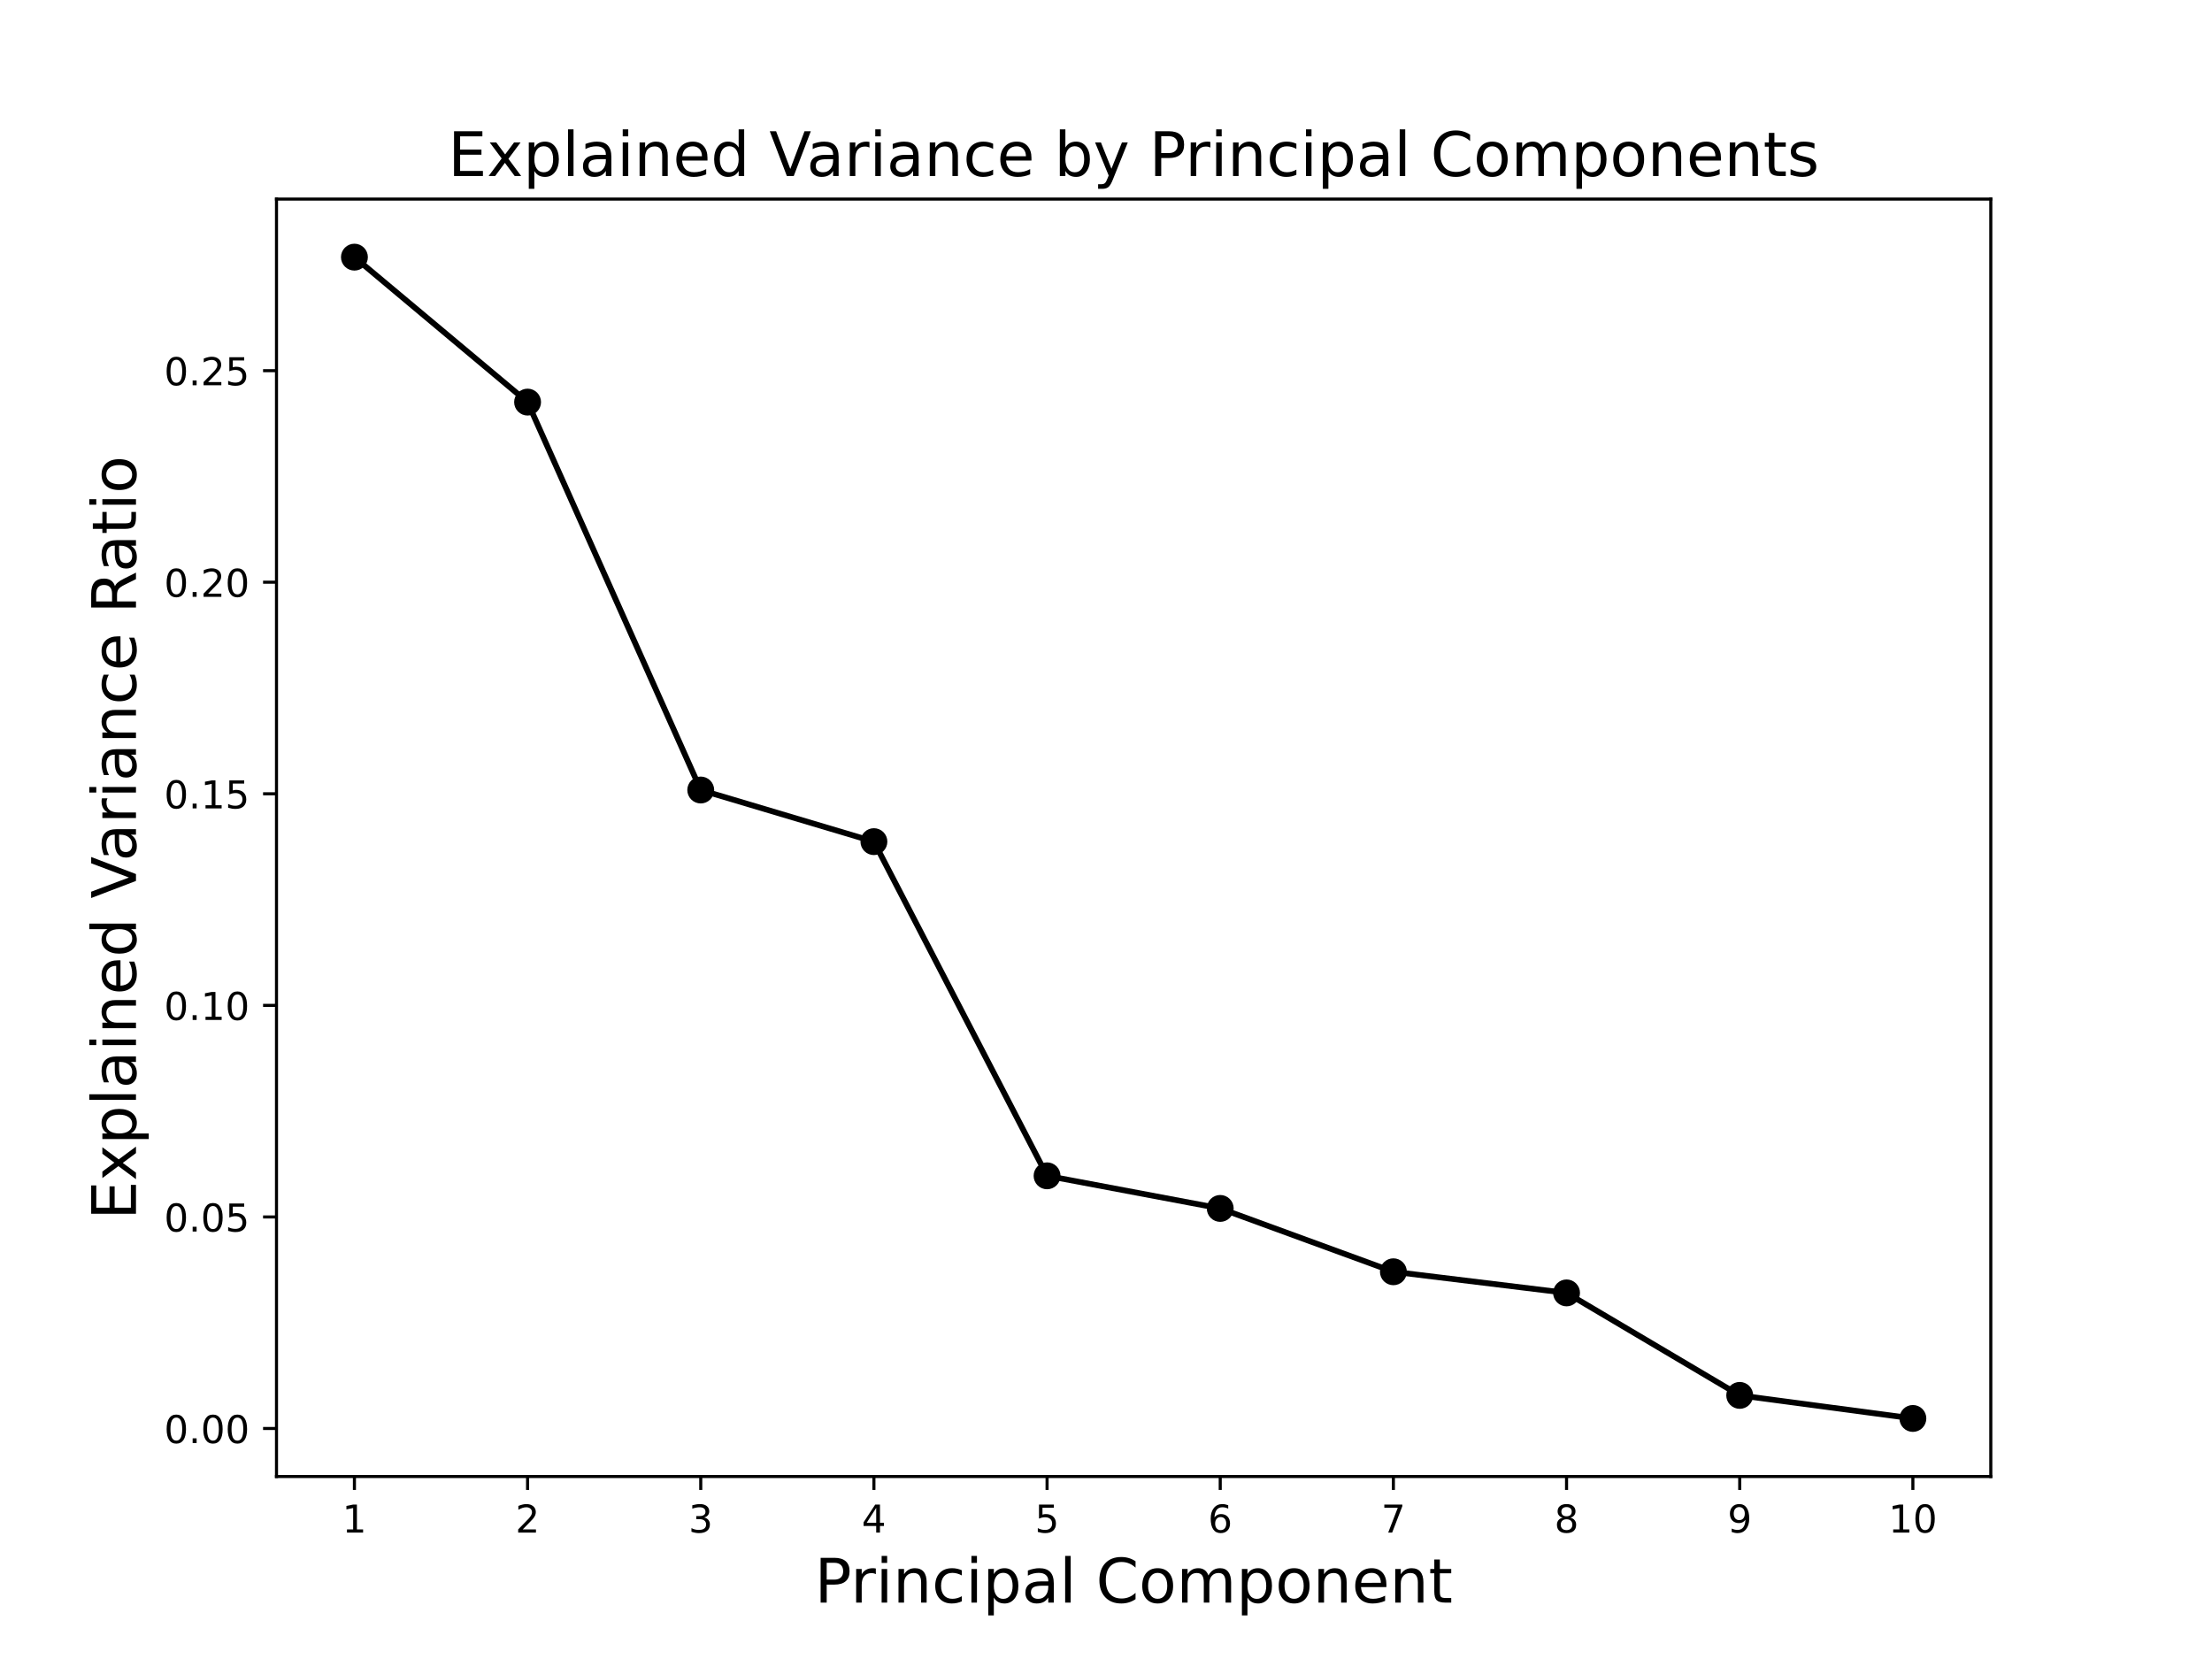
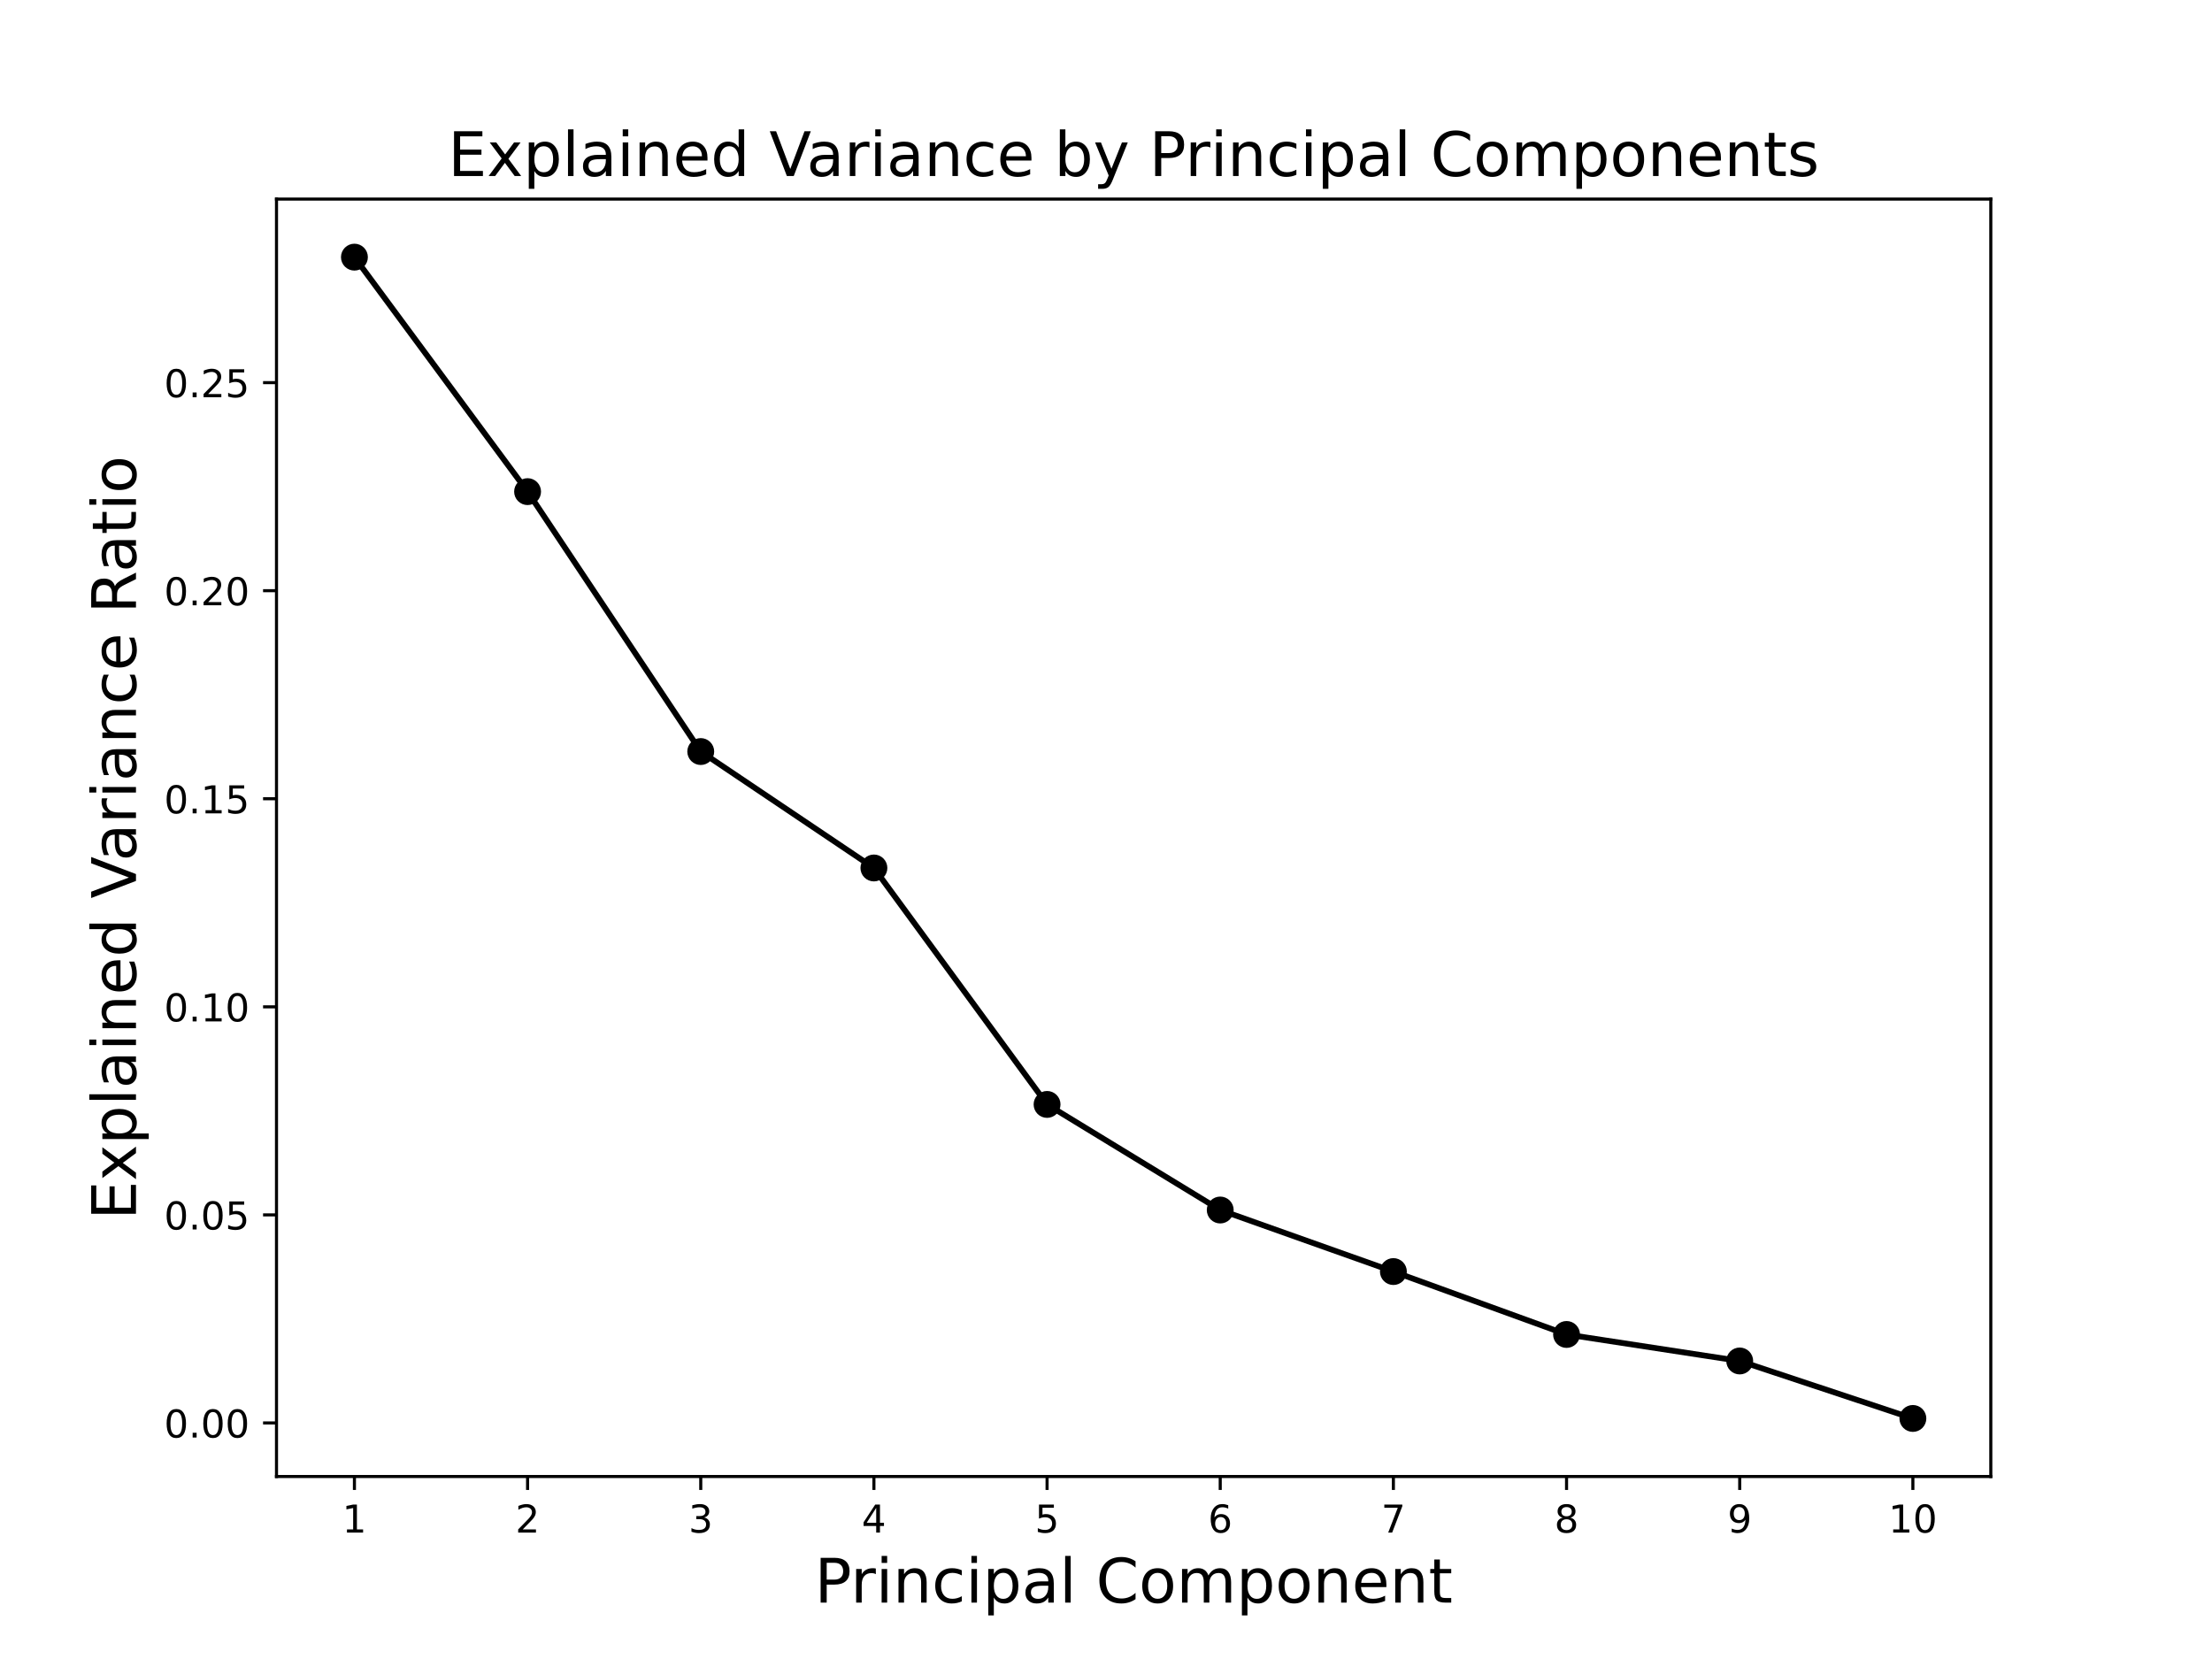
<svg xmlns="http://www.w3.org/2000/svg" xmlns:xlink="http://www.w3.org/1999/xlink" width="576pt" height="432pt" viewBox="0 0 576 432" version="1.1">
  <defs>
    <style type="text/css">*{stroke-linejoin: round; stroke-linecap: butt}</style>
  </defs>
  <g id="figure_1">
    <g id="patch_1">
      <path d="M 0 432  L 576 432  L 576 0  L 0 0  z " style="fill: #ffffff" />
    </g>
    <g id="axes_1">
      <g id="patch_2">
        <path d="M 72 384.48  L 518.4 384.48  L 518.4 51.84  L 72 51.84  z " style="fill: #ffffff" />
      </g>
      <g id="PathCollection_1">
        <defs>
-           <path id="m04f0e1be54" d="M 0 3  C 0.796 3 1.559 2.684 2.121 2.121  C 2.684 1.559 3 0.796 3 0  C 3 -0.796 2.684 -1.559 2.121 -2.121  C 1.559 -2.684 0.796 -3 0 -3  C -0.796 -3 -1.559 -2.684 -2.121 -2.121  C -2.684 -1.559 -3 -0.796 -3 0  C -3 0.796 -2.684 1.559 -2.121 2.121  C -1.559 2.684 -0.796 3 0 3  z " style="stroke: #000000" />
+           <path id="m02a75f3d52" d="M 0 3  C 0.796 3 1.559 2.684 2.121 2.121  C 2.684 1.559 3 0.796 3 0  C 3 -0.796 2.684 -1.559 2.121 -2.121  C 1.559 -2.684 0.796 -3 0 -3  C -0.796 -3 -1.559 -2.684 -2.121 -2.121  C -2.684 -1.559 -3 -0.796 -3 0  C -3 0.796 -2.684 1.559 -2.121 2.121  C -1.559 2.684 -0.796 3 0 3  z " style="stroke: #000000" />
        </defs>
-         <g clip-path="url(#pf0b943b761)">
-           <use xlink:href="#m04f0e1be54" x="92.291" y="66.96" style="stroke: #000000" />
-           <use xlink:href="#m04f0e1be54" x="137.382" y="104.706" style="stroke: #000000" />
-           <use xlink:href="#m04f0e1be54" x="182.473" y="205.717" style="stroke: #000000" />
-           <use xlink:href="#m04f0e1be54" x="227.564" y="219.161" style="stroke: #000000" />
-           <use xlink:href="#m04f0e1be54" x="272.655" y="306.181" style="stroke: #000000" />
-           <use xlink:href="#m04f0e1be54" x="317.745" y="314.671" style="stroke: #000000" />
-           <use xlink:href="#m04f0e1be54" x="362.836" y="331.166" style="stroke: #000000" />
-           <use xlink:href="#m04f0e1be54" x="407.927" y="336.669" style="stroke: #000000" />
-           <use xlink:href="#m04f0e1be54" x="453.018" y="363.356" style="stroke: #000000" />
-           <use xlink:href="#m04f0e1be54" x="498.109" y="369.36" style="stroke: #000000" />
+         <g clip-path="url(#p758f8248cf)">
+           <use xlink:href="#m02a75f3d52" x="92.291" y="66.96" style="stroke: #000000" />
+           <use xlink:href="#m02a75f3d52" x="137.382" y="128.02" style="stroke: #000000" />
+           <use xlink:href="#m02a75f3d52" x="182.473" y="195.7" style="stroke: #000000" />
+           <use xlink:href="#m02a75f3d52" x="227.564" y="226.018" style="stroke: #000000" />
+           <use xlink:href="#m02a75f3d52" x="272.655" y="287.589" style="stroke: #000000" />
+           <use xlink:href="#m02a75f3d52" x="317.745" y="315.085" style="stroke: #000000" />
+           <use xlink:href="#m02a75f3d52" x="362.836" y="331.111" style="stroke: #000000" />
+           <use xlink:href="#m02a75f3d52" x="407.927" y="347.491" style="stroke: #000000" />
+           <use xlink:href="#m02a75f3d52" x="453.018" y="354.394" style="stroke: #000000" />
+           <use xlink:href="#m02a75f3d52" x="498.109" y="369.36" style="stroke: #000000" />
        </g>
      </g>
      <g id="matplotlib.axis_1">
        <g id="xtick_1">
          <g id="line2d_1">
            <defs>
-               <path id="m74a9481467" d="M 0 0  L 0 3.5  " style="stroke: #000000; stroke-width: 0.8" />
+               <path id="m58015536a5" d="M 0 0  L 0 3.5  " style="stroke: #000000; stroke-width: 0.8" />
            </defs>
            <g>
-               <use xlink:href="#m74a9481467" x="92.291" y="384.48" style="stroke: #000000; stroke-width: 0.8" />
+               <use xlink:href="#m58015536a5" x="92.291" y="384.48" style="stroke: #000000; stroke-width: 0.8" />
            </g>
          </g>
          <g id="text_1">
            <g transform="translate(89.10966 399.0784) scale(0.1 -0.1)">
              <defs>
                <path id="DejaVuSans-31" d="M 794 531  L 1825 531  L 1825 4091  L 703 3866  L 703 4441  L 1819 4666  L 2450 4666  L 2450 531  L 3481 531  L 3481 0  L 794 0  L 794 531  z " transform="scale(0.015625)" />
              </defs>
              <use xlink:href="#DejaVuSans-31" />
            </g>
          </g>
        </g>
        <g id="xtick_2">
          <g id="line2d_2">
            <g>
-               <use xlink:href="#m74a9481467" x="137.382" y="384.48" style="stroke: #000000; stroke-width: 0.8" />
+               <use xlink:href="#m58015536a5" x="137.382" y="384.48" style="stroke: #000000; stroke-width: 0.8" />
            </g>
          </g>
          <g id="text_2">
            <g transform="translate(134.2006 399.0784) scale(0.1 -0.1)">
              <defs>
                <path id="DejaVuSans-32" d="M 1228 531  L 3431 531  L 3431 0  L 469 0  L 469 531  Q 828 903 1448 1529  Q 2069 2156 2228 2338  Q 2531 2678 2651 2914  Q 2772 3150 2772 3378  Q 2772 3750 2511 3984  Q 2250 4219 1831 4219  Q 1534 4219 1204 4116  Q 875 4013 500 3803  L 500 4441  Q 881 4594 1212 4672  Q 1544 4750 1819 4750  Q 2544 4750 2975 4387  Q 3406 4025 3406 3419  Q 3406 3131 3298 2873  Q 3191 2616 2906 2266  Q 2828 2175 2409 1742  Q 1991 1309 1228 531  z " transform="scale(0.015625)" />
              </defs>
              <use xlink:href="#DejaVuSans-32" />
            </g>
          </g>
        </g>
        <g id="xtick_3">
          <g id="line2d_3">
            <g>
-               <use xlink:href="#m74a9481467" x="182.473" y="384.48" style="stroke: #000000; stroke-width: 0.8" />
+               <use xlink:href="#m58015536a5" x="182.473" y="384.48" style="stroke: #000000; stroke-width: 0.8" />
            </g>
          </g>
          <g id="text_3">
            <g transform="translate(179.2915 399.0784) scale(0.1 -0.1)">
              <defs>
                <path id="DejaVuSans-33" d="M 2597 2516  Q 3050 2419 3304 2112  Q 3559 1806 3559 1356  Q 3559 666 3084 287  Q 2609 -91 1734 -91  Q 1441 -91 1130 -33  Q 819 25 488 141  L 488 750  Q 750 597 1062 519  Q 1375 441 1716 441  Q 2309 441 2620 675  Q 2931 909 2931 1356  Q 2931 1769 2642 2001  Q 2353 2234 1838 2234  L 1294 2234  L 1294 2753  L 1863 2753  Q 2328 2753 2575 2939  Q 2822 3125 2822 3475  Q 2822 3834 2567 4026  Q 2313 4219 1838 4219  Q 1578 4219 1281 4162  Q 984 4106 628 3988  L 628 4550  Q 988 4650 1302 4700  Q 1616 4750 1894 4750  Q 2613 4750 3031 4423  Q 3450 4097 3450 3541  Q 3450 3153 3228 2886  Q 3006 2619 2597 2516  z " transform="scale(0.015625)" />
              </defs>
              <use xlink:href="#DejaVuSans-33" />
            </g>
          </g>
        </g>
        <g id="xtick_4">
          <g id="line2d_4">
            <g>
-               <use xlink:href="#m74a9481467" x="227.564" y="384.48" style="stroke: #000000; stroke-width: 0.8" />
+               <use xlink:href="#m58015536a5" x="227.564" y="384.48" style="stroke: #000000; stroke-width: 0.8" />
            </g>
          </g>
          <g id="text_4">
            <g transform="translate(224.3824 399.0784) scale(0.1 -0.1)">
              <defs>
                <path id="DejaVuSans-34" d="M 2419 4116  L 825 1625  L 2419 1625  L 2419 4116  z M 2253 4666  L 3047 4666  L 3047 1625  L 3713 1625  L 3713 1100  L 3047 1100  L 3047 0  L 2419 0  L 2419 1100  L 313 1100  L 313 1709  L 2253 4666  z " transform="scale(0.015625)" />
              </defs>
              <use xlink:href="#DejaVuSans-34" />
            </g>
          </g>
        </g>
        <g id="xtick_5">
          <g id="line2d_5">
            <g>
-               <use xlink:href="#m74a9481467" x="272.655" y="384.48" style="stroke: #000000; stroke-width: 0.8" />
+               <use xlink:href="#m58015536a5" x="272.655" y="384.48" style="stroke: #000000; stroke-width: 0.8" />
            </g>
          </g>
          <g id="text_5">
            <g transform="translate(269.4733 399.0784) scale(0.1 -0.1)">
              <defs>
                <path id="DejaVuSans-35" d="M 691 4666  L 3169 4666  L 3169 4134  L 1269 4134  L 1269 2991  Q 1406 3038 1543 3061  Q 1681 3084 1819 3084  Q 2600 3084 3056 2656  Q 3513 2228 3513 1497  Q 3513 744 3044 326  Q 2575 -91 1722 -91  Q 1428 -91 1123 -41  Q 819 9 494 109  L 494 744  Q 775 591 1075 516  Q 1375 441 1709 441  Q 2250 441 2565 725  Q 2881 1009 2881 1497  Q 2881 1984 2565 2268  Q 2250 2553 1709 2553  Q 1456 2553 1204 2497  Q 953 2441 691 2322  L 691 4666  z " transform="scale(0.015625)" />
              </defs>
              <use xlink:href="#DejaVuSans-35" />
            </g>
          </g>
        </g>
        <g id="xtick_6">
          <g id="line2d_6">
            <g>
-               <use xlink:href="#m74a9481467" x="317.745" y="384.48" style="stroke: #000000; stroke-width: 0.8" />
+               <use xlink:href="#m58015536a5" x="317.745" y="384.48" style="stroke: #000000; stroke-width: 0.8" />
            </g>
          </g>
          <g id="text_6">
            <g transform="translate(314.5642 399.0784) scale(0.1 -0.1)">
              <defs>
                <path id="DejaVuSans-36" d="M 2113 2584  Q 1688 2584 1439 2293  Q 1191 2003 1191 1497  Q 1191 994 1439 701  Q 1688 409 2113 409  Q 2538 409 2786 701  Q 3034 994 3034 1497  Q 3034 2003 2786 2293  Q 2538 2584 2113 2584  z M 3366 4563  L 3366 3988  Q 3128 4100 2886 4159  Q 2644 4219 2406 4219  Q 1781 4219 1451 3797  Q 1122 3375 1075 2522  Q 1259 2794 1537 2939  Q 1816 3084 2150 3084  Q 2853 3084 3261 2657  Q 3669 2231 3669 1497  Q 3669 778 3244 343  Q 2819 -91 2113 -91  Q 1303 -91 875 529  Q 447 1150 447 2328  Q 447 3434 972 4092  Q 1497 4750 2381 4750  Q 2619 4750 2861 4703  Q 3103 4656 3366 4563  z " transform="scale(0.015625)" />
              </defs>
              <use xlink:href="#DejaVuSans-36" />
            </g>
          </g>
        </g>
        <g id="xtick_7">
          <g id="line2d_7">
            <g>
-               <use xlink:href="#m74a9481467" x="362.836" y="384.48" style="stroke: #000000; stroke-width: 0.8" />
+               <use xlink:href="#m58015536a5" x="362.836" y="384.48" style="stroke: #000000; stroke-width: 0.8" />
            </g>
          </g>
          <g id="text_7">
            <g transform="translate(359.6551 399.0784) scale(0.1 -0.1)">
              <defs>
                <path id="DejaVuSans-37" d="M 525 4666  L 3525 4666  L 3525 4397  L 1831 0  L 1172 0  L 2766 4134  L 525 4134  L 525 4666  z " transform="scale(0.015625)" />
              </defs>
              <use xlink:href="#DejaVuSans-37" />
            </g>
          </g>
        </g>
        <g id="xtick_8">
          <g id="line2d_8">
            <g>
-               <use xlink:href="#m74a9481467" x="407.927" y="384.48" style="stroke: #000000; stroke-width: 0.8" />
+               <use xlink:href="#m58015536a5" x="407.927" y="384.48" style="stroke: #000000; stroke-width: 0.8" />
            </g>
          </g>
          <g id="text_8">
            <g transform="translate(404.746 399.0784) scale(0.1 -0.1)">
              <defs>
                <path id="DejaVuSans-38" d="M 2034 2216  Q 1584 2216 1326 1975  Q 1069 1734 1069 1313  Q 1069 891 1326 650  Q 1584 409 2034 409  Q 2484 409 2743 651  Q 3003 894 3003 1313  Q 3003 1734 2745 1975  Q 2488 2216 2034 2216  z M 1403 2484  Q 997 2584 770 2862  Q 544 3141 544 3541  Q 544 4100 942 4425  Q 1341 4750 2034 4750  Q 2731 4750 3128 4425  Q 3525 4100 3525 3541  Q 3525 3141 3298 2862  Q 3072 2584 2669 2484  Q 3125 2378 3379 2068  Q 3634 1759 3634 1313  Q 3634 634 3220 271  Q 2806 -91 2034 -91  Q 1263 -91 848 271  Q 434 634 434 1313  Q 434 1759 690 2068  Q 947 2378 1403 2484  z M 1172 3481  Q 1172 3119 1398 2916  Q 1625 2713 2034 2713  Q 2441 2713 2670 2916  Q 2900 3119 2900 3481  Q 2900 3844 2670 4047  Q 2441 4250 2034 4250  Q 1625 4250 1398 4047  Q 1172 3844 1172 3481  z " transform="scale(0.015625)" />
              </defs>
              <use xlink:href="#DejaVuSans-38" />
            </g>
          </g>
        </g>
        <g id="xtick_9">
          <g id="line2d_9">
            <g>
-               <use xlink:href="#m74a9481467" x="453.018" y="384.48" style="stroke: #000000; stroke-width: 0.8" />
+               <use xlink:href="#m58015536a5" x="453.018" y="384.48" style="stroke: #000000; stroke-width: 0.8" />
            </g>
          </g>
          <g id="text_9">
            <g transform="translate(449.8369 399.0784) scale(0.1 -0.1)">
              <defs>
                <path id="DejaVuSans-39" d="M 703 97  L 703 672  Q 941 559 1184 500  Q 1428 441 1663 441  Q 2288 441 2617 861  Q 2947 1281 2994 2138  Q 2813 1869 2534 1725  Q 2256 1581 1919 1581  Q 1219 1581 811 2004  Q 403 2428 403 3163  Q 403 3881 828 4315  Q 1253 4750 1959 4750  Q 2769 4750 3195 4129  Q 3622 3509 3622 2328  Q 3622 1225 3098 567  Q 2575 -91 1691 -91  Q 1453 -91 1209 -44  Q 966 3 703 97  z M 1959 2075  Q 2384 2075 2632 2365  Q 2881 2656 2881 3163  Q 2881 3666 2632 3958  Q 2384 4250 1959 4250  Q 1534 4250 1286 3958  Q 1038 3666 1038 3163  Q 1038 2656 1286 2365  Q 1534 2075 1959 2075  z " transform="scale(0.015625)" />
              </defs>
              <use xlink:href="#DejaVuSans-39" />
            </g>
          </g>
        </g>
        <g id="xtick_10">
          <g id="line2d_10">
            <g>
-               <use xlink:href="#m74a9481467" x="498.109" y="384.48" style="stroke: #000000; stroke-width: 0.8" />
+               <use xlink:href="#m58015536a5" x="498.109" y="384.48" style="stroke: #000000; stroke-width: 0.8" />
            </g>
          </g>
          <g id="text_10">
            <g transform="translate(491.7466 399.0784) scale(0.1 -0.1)">
              <defs>
                <path id="DejaVuSans-30" d="M 2034 4250  Q 1547 4250 1301 3770  Q 1056 3291 1056 2328  Q 1056 1369 1301 889  Q 1547 409 2034 409  Q 2525 409 2770 889  Q 3016 1369 3016 2328  Q 3016 3291 2770 3770  Q 2525 4250 2034 4250  z M 2034 4750  Q 2819 4750 3233 4129  Q 3647 3509 3647 2328  Q 3647 1150 3233 529  Q 2819 -91 2034 -91  Q 1250 -91 836 529  Q 422 1150 422 2328  Q 422 3509 836 4129  Q 1250 4750 2034 4750  z " transform="scale(0.015625)" />
              </defs>
              <use xlink:href="#DejaVuSans-31" />
              <use xlink:href="#DejaVuSans-30" x="63.623" />
            </g>
          </g>
        </g>
        <g id="text_11">
          <g transform="translate(212.1213 417.3156) scale(0.16 -0.16)">
            <defs>
              <path id="DejaVuSans-50" d="M 1259 4147  L 1259 2394  L 2053 2394  Q 2494 2394 2734 2622  Q 2975 2850 2975 3272  Q 2975 3691 2734 3919  Q 2494 4147 2053 4147  L 1259 4147  z M 628 4666  L 2053 4666  Q 2838 4666 3239 4311  Q 3641 3956 3641 3272  Q 3641 2581 3239 2228  Q 2838 1875 2053 1875  L 1259 1875  L 1259 0  L 628 0  L 628 4666  z " transform="scale(0.015625)" />
              <path id="DejaVuSans-72" d="M 2631 2963  Q 2534 3019 2420 3045  Q 2306 3072 2169 3072  Q 1681 3072 1420 2755  Q 1159 2438 1159 1844  L 1159 0  L 581 0  L 581 3500  L 1159 3500  L 1159 2956  Q 1341 3275 1631 3429  Q 1922 3584 2338 3584  Q 2397 3584 2469 3576  Q 2541 3569 2628 3553  L 2631 2963  z " transform="scale(0.015625)" />
              <path id="DejaVuSans-69" d="M 603 3500  L 1178 3500  L 1178 0  L 603 0  L 603 3500  z M 603 4863  L 1178 4863  L 1178 4134  L 603 4134  L 603 4863  z " transform="scale(0.015625)" />
              <path id="DejaVuSans-6e" d="M 3513 2113  L 3513 0  L 2938 0  L 2938 2094  Q 2938 2591 2744 2837  Q 2550 3084 2163 3084  Q 1697 3084 1428 2787  Q 1159 2491 1159 1978  L 1159 0  L 581 0  L 581 3500  L 1159 3500  L 1159 2956  Q 1366 3272 1645 3428  Q 1925 3584 2291 3584  Q 2894 3584 3203 3211  Q 3513 2838 3513 2113  z " transform="scale(0.015625)" />
              <path id="DejaVuSans-63" d="M 3122 3366  L 3122 2828  Q 2878 2963 2633 3030  Q 2388 3097 2138 3097  Q 1578 3097 1268 2742  Q 959 2388 959 1747  Q 959 1106 1268 751  Q 1578 397 2138 397  Q 2388 397 2633 464  Q 2878 531 3122 666  L 3122 134  Q 2881 22 2623 -34  Q 2366 -91 2075 -91  Q 1284 -91 818 406  Q 353 903 353 1747  Q 353 2603 823 3093  Q 1294 3584 2113 3584  Q 2378 3584 2631 3529  Q 2884 3475 3122 3366  z " transform="scale(0.015625)" />
              <path id="DejaVuSans-70" d="M 1159 525  L 1159 -1331  L 581 -1331  L 581 3500  L 1159 3500  L 1159 2969  Q 1341 3281 1617 3432  Q 1894 3584 2278 3584  Q 2916 3584 3314 3078  Q 3713 2572 3713 1747  Q 3713 922 3314 415  Q 2916 -91 2278 -91  Q 1894 -91 1617 61  Q 1341 213 1159 525  z M 3116 1747  Q 3116 2381 2855 2742  Q 2594 3103 2138 3103  Q 1681 3103 1420 2742  Q 1159 2381 1159 1747  Q 1159 1113 1420 752  Q 1681 391 2138 391  Q 2594 391 2855 752  Q 3116 1113 3116 1747  z " transform="scale(0.015625)" />
              <path id="DejaVuSans-61" d="M 2194 1759  Q 1497 1759 1228 1600  Q 959 1441 959 1056  Q 959 750 1161 570  Q 1363 391 1709 391  Q 2188 391 2477 730  Q 2766 1069 2766 1631  L 2766 1759  L 2194 1759  z M 3341 1997  L 3341 0  L 2766 0  L 2766 531  Q 2569 213 2275 61  Q 1981 -91 1556 -91  Q 1019 -91 701 211  Q 384 513 384 1019  Q 384 1609 779 1909  Q 1175 2209 1959 2209  L 2766 2209  L 2766 2266  Q 2766 2663 2505 2880  Q 2244 3097 1772 3097  Q 1472 3097 1187 3025  Q 903 2953 641 2809  L 641 3341  Q 956 3463 1253 3523  Q 1550 3584 1831 3584  Q 2591 3584 2966 3190  Q 3341 2797 3341 1997  z " transform="scale(0.015625)" />
              <path id="DejaVuSans-6c" d="M 603 4863  L 1178 4863  L 1178 0  L 603 0  L 603 4863  z " transform="scale(0.015625)" />
              <path id="DejaVuSans-20" transform="scale(0.015625)" />
              <path id="DejaVuSans-43" d="M 4122 4306  L 4122 3641  Q 3803 3938 3442 4084  Q 3081 4231 2675 4231  Q 1875 4231 1450 3742  Q 1025 3253 1025 2328  Q 1025 1406 1450 917  Q 1875 428 2675 428  Q 3081 428 3442 575  Q 3803 722 4122 1019  L 4122 359  Q 3791 134 3420 21  Q 3050 -91 2638 -91  Q 1578 -91 968 557  Q 359 1206 359 2328  Q 359 3453 968 4101  Q 1578 4750 2638 4750  Q 3056 4750 3426 4639  Q 3797 4528 4122 4306  z " transform="scale(0.015625)" />
              <path id="DejaVuSans-6f" d="M 1959 3097  Q 1497 3097 1228 2736  Q 959 2375 959 1747  Q 959 1119 1226 758  Q 1494 397 1959 397  Q 2419 397 2687 759  Q 2956 1122 2956 1747  Q 2956 2369 2687 2733  Q 2419 3097 1959 3097  z M 1959 3584  Q 2709 3584 3137 3096  Q 3566 2609 3566 1747  Q 3566 888 3137 398  Q 2709 -91 1959 -91  Q 1206 -91 779 398  Q 353 888 353 1747  Q 353 2609 779 3096  Q 1206 3584 1959 3584  z " transform="scale(0.015625)" />
              <path id="DejaVuSans-6d" d="M 3328 2828  Q 3544 3216 3844 3400  Q 4144 3584 4550 3584  Q 5097 3584 5394 3201  Q 5691 2819 5691 2113  L 5691 0  L 5113 0  L 5113 2094  Q 5113 2597 4934 2840  Q 4756 3084 4391 3084  Q 3944 3084 3684 2787  Q 3425 2491 3425 1978  L 3425 0  L 2847 0  L 2847 2094  Q 2847 2600 2669 2842  Q 2491 3084 2119 3084  Q 1678 3084 1418 2786  Q 1159 2488 1159 1978  L 1159 0  L 581 0  L 581 3500  L 1159 3500  L 1159 2956  Q 1356 3278 1631 3431  Q 1906 3584 2284 3584  Q 2666 3584 2933 3390  Q 3200 3197 3328 2828  z " transform="scale(0.015625)" />
              <path id="DejaVuSans-65" d="M 3597 1894  L 3597 1613  L 953 1613  Q 991 1019 1311 708  Q 1631 397 2203 397  Q 2534 397 2845 478  Q 3156 559 3463 722  L 3463 178  Q 3153 47 2828 -22  Q 2503 -91 2169 -91  Q 1331 -91 842 396  Q 353 884 353 1716  Q 353 2575 817 3079  Q 1281 3584 2069 3584  Q 2775 3584 3186 3129  Q 3597 2675 3597 1894  z M 3022 2063  Q 3016 2534 2758 2815  Q 2500 3097 2075 3097  Q 1594 3097 1305 2825  Q 1016 2553 972 2059  L 3022 2063  z " transform="scale(0.015625)" />
              <path id="DejaVuSans-74" d="M 1172 4494  L 1172 3500  L 2356 3500  L 2356 3053  L 1172 3053  L 1172 1153  Q 1172 725 1289 603  Q 1406 481 1766 481  L 2356 481  L 2356 0  L 1766 0  Q 1100 0 847 248  Q 594 497 594 1153  L 594 3053  L 172 3053  L 172 3500  L 594 3500  L 594 4494  L 1172 4494  z " transform="scale(0.015625)" />
            </defs>
            <use xlink:href="#DejaVuSans-50" />
            <use xlink:href="#DejaVuSans-72" x="58.553" />
            <use xlink:href="#DejaVuSans-69" x="99.666" />
            <use xlink:href="#DejaVuSans-6e" x="127.449" />
            <use xlink:href="#DejaVuSans-63" x="190.828" />
            <use xlink:href="#DejaVuSans-69" x="245.809" />
            <use xlink:href="#DejaVuSans-70" x="273.592" />
            <use xlink:href="#DejaVuSans-61" x="337.068" />
            <use xlink:href="#DejaVuSans-6c" x="398.348" />
            <use xlink:href="#DejaVuSans-20" x="426.131" />
            <use xlink:href="#DejaVuSans-43" x="457.918" />
            <use xlink:href="#DejaVuSans-6f" x="527.742" />
            <use xlink:href="#DejaVuSans-6d" x="588.924" />
            <use xlink:href="#DejaVuSans-70" x="686.336" />
            <use xlink:href="#DejaVuSans-6f" x="749.812" />
            <use xlink:href="#DejaVuSans-6e" x="810.994" />
            <use xlink:href="#DejaVuSans-65" x="874.373" />
            <use xlink:href="#DejaVuSans-6e" x="935.896" />
            <use xlink:href="#DejaVuSans-74" x="999.275" />
          </g>
        </g>
      </g>
      <g id="matplotlib.axis_2">
        <g id="ytick_1">
          <g id="line2d_11">
            <defs>
-               <path id="m96b86f8a3f" d="M 0 0  L -3.5 0  " style="stroke: #000000; stroke-width: 0.8" />
+               <path id="m35a41502e4" d="M 0 0  L -3.5 0  " style="stroke: #000000; stroke-width: 0.8" />
            </defs>
            <g>
-               <use xlink:href="#m96b86f8a3f" x="72" y="371.979" style="stroke: #000000; stroke-width: 0.8" />
+               <use xlink:href="#m35a41502e4" x="72" y="370.529" style="stroke: #000000; stroke-width: 0.8" />
            </g>
          </g>
          <g id="text_12">
-             <g transform="translate(42.73438 375.778) scale(0.1 -0.1)">
+             <g transform="translate(42.73438 374.3277) scale(0.1 -0.1)">
              <defs>
                <path id="DejaVuSans-2e" d="M 684 794  L 1344 794  L 1344 0  L 684 0  L 684 794  z " transform="scale(0.015625)" />
              </defs>
              <use xlink:href="#DejaVuSans-30" />
              <use xlink:href="#DejaVuSans-2e" x="63.623" />
              <use xlink:href="#DejaVuSans-30" x="95.41" />
              <use xlink:href="#DejaVuSans-30" x="159.033" />
            </g>
          </g>
        </g>
        <g id="ytick_2">
          <g id="line2d_12">
            <g>
-               <use xlink:href="#m96b86f8a3f" x="72" y="316.887" style="stroke: #000000; stroke-width: 0.8" />
+               <use xlink:href="#m35a41502e4" x="72" y="316.351" style="stroke: #000000; stroke-width: 0.8" />
            </g>
          </g>
          <g id="text_13">
-             <g transform="translate(42.73438 320.6859) scale(0.1 -0.1)">
+             <g transform="translate(42.73438 320.1499) scale(0.1 -0.1)">
              <use xlink:href="#DejaVuSans-30" />
              <use xlink:href="#DejaVuSans-2e" x="63.623" />
              <use xlink:href="#DejaVuSans-30" x="95.41" />
              <use xlink:href="#DejaVuSans-35" x="159.033" />
            </g>
          </g>
        </g>
        <g id="ytick_3">
          <g id="line2d_13">
            <g>
-               <use xlink:href="#m96b86f8a3f" x="72" y="261.795" style="stroke: #000000; stroke-width: 0.8" />
+               <use xlink:href="#m35a41502e4" x="72" y="262.173" style="stroke: #000000; stroke-width: 0.8" />
            </g>
          </g>
          <g id="text_14">
-             <g transform="translate(42.73438 265.5938) scale(0.1 -0.1)">
+             <g transform="translate(42.73438 265.9721) scale(0.1 -0.1)">
              <use xlink:href="#DejaVuSans-30" />
              <use xlink:href="#DejaVuSans-2e" x="63.623" />
              <use xlink:href="#DejaVuSans-31" x="95.41" />
              <use xlink:href="#DejaVuSans-30" x="159.033" />
            </g>
          </g>
        </g>
        <g id="ytick_4">
          <g id="line2d_14">
            <g>
-               <use xlink:href="#m96b86f8a3f" x="72" y="206.702" style="stroke: #000000; stroke-width: 0.8" />
+               <use xlink:href="#m35a41502e4" x="72" y="207.995" style="stroke: #000000; stroke-width: 0.8" />
            </g>
          </g>
          <g id="text_15">
-             <g transform="translate(42.73438 210.5017) scale(0.1 -0.1)">
+             <g transform="translate(42.73438 211.7942) scale(0.1 -0.1)">
              <use xlink:href="#DejaVuSans-30" />
              <use xlink:href="#DejaVuSans-2e" x="63.623" />
              <use xlink:href="#DejaVuSans-31" x="95.41" />
              <use xlink:href="#DejaVuSans-35" x="159.033" />
            </g>
          </g>
        </g>
        <g id="ytick_5">
          <g id="line2d_15">
            <g>
-               <use xlink:href="#m96b86f8a3f" x="72" y="151.61" style="stroke: #000000; stroke-width: 0.8" />
+               <use xlink:href="#m35a41502e4" x="72" y="153.817" style="stroke: #000000; stroke-width: 0.8" />
            </g>
          </g>
          <g id="text_16">
-             <g transform="translate(42.73438 155.4096) scale(0.1 -0.1)">
+             <g transform="translate(42.73438 157.6164) scale(0.1 -0.1)">
              <use xlink:href="#DejaVuSans-30" />
              <use xlink:href="#DejaVuSans-2e" x="63.623" />
              <use xlink:href="#DejaVuSans-32" x="95.41" />
              <use xlink:href="#DejaVuSans-30" x="159.033" />
            </g>
          </g>
        </g>
        <g id="ytick_6">
          <g id="line2d_16">
            <g>
-               <use xlink:href="#m96b86f8a3f" x="72" y="96.518" style="stroke: #000000; stroke-width: 0.8" />
+               <use xlink:href="#m35a41502e4" x="72" y="99.639" style="stroke: #000000; stroke-width: 0.8" />
            </g>
          </g>
          <g id="text_17">
-             <g transform="translate(42.73438 100.3175) scale(0.1 -0.1)">
+             <g transform="translate(42.73438 103.4385) scale(0.1 -0.1)">
              <use xlink:href="#DejaVuSans-30" />
              <use xlink:href="#DejaVuSans-2e" x="63.623" />
              <use xlink:href="#DejaVuSans-32" x="95.41" />
              <use xlink:href="#DejaVuSans-35" x="159.033" />
            </g>
          </g>
        </g>
        <g id="text_18">
          <g transform="translate(35.40687 317.6275) rotate(-90) scale(0.16 -0.16)">
            <defs>
              <path id="DejaVuSans-45" d="M 628 4666  L 3578 4666  L 3578 4134  L 1259 4134  L 1259 2753  L 3481 2753  L 3481 2222  L 1259 2222  L 1259 531  L 3634 531  L 3634 0  L 628 0  L 628 4666  z " transform="scale(0.015625)" />
              <path id="DejaVuSans-78" d="M 3513 3500  L 2247 1797  L 3578 0  L 2900 0  L 1881 1375  L 863 0  L 184 0  L 1544 1831  L 300 3500  L 978 3500  L 1906 2253  L 2834 3500  L 3513 3500  z " transform="scale(0.015625)" />
              <path id="DejaVuSans-64" d="M 2906 2969  L 2906 4863  L 3481 4863  L 3481 0  L 2906 0  L 2906 525  Q 2725 213 2448 61  Q 2172 -91 1784 -91  Q 1150 -91 751 415  Q 353 922 353 1747  Q 353 2572 751 3078  Q 1150 3584 1784 3584  Q 2172 3584 2448 3432  Q 2725 3281 2906 2969  z M 947 1747  Q 947 1113 1208 752  Q 1469 391 1925 391  Q 2381 391 2643 752  Q 2906 1113 2906 1747  Q 2906 2381 2643 2742  Q 2381 3103 1925 3103  Q 1469 3103 1208 2742  Q 947 2381 947 1747  z " transform="scale(0.015625)" />
              <path id="DejaVuSans-56" d="M 1831 0  L 50 4666  L 709 4666  L 2188 738  L 3669 4666  L 4325 4666  L 2547 0  L 1831 0  z " transform="scale(0.015625)" />
              <path id="DejaVuSans-52" d="M 2841 2188  Q 3044 2119 3236 1894  Q 3428 1669 3622 1275  L 4263 0  L 3584 0  L 2988 1197  Q 2756 1666 2539 1819  Q 2322 1972 1947 1972  L 1259 1972  L 1259 0  L 628 0  L 628 4666  L 2053 4666  Q 2853 4666 3247 4331  Q 3641 3997 3641 3322  Q 3641 2881 3436 2590  Q 3231 2300 2841 2188  z M 1259 4147  L 1259 2491  L 2053 2491  Q 2509 2491 2742 2702  Q 2975 2913 2975 3322  Q 2975 3731 2742 3939  Q 2509 4147 2053 4147  L 1259 4147  z " transform="scale(0.015625)" />
            </defs>
            <use xlink:href="#DejaVuSans-45" />
            <use xlink:href="#DejaVuSans-78" x="63.184" />
            <use xlink:href="#DejaVuSans-70" x="122.363" />
            <use xlink:href="#DejaVuSans-6c" x="185.84" />
            <use xlink:href="#DejaVuSans-61" x="213.623" />
            <use xlink:href="#DejaVuSans-69" x="274.902" />
            <use xlink:href="#DejaVuSans-6e" x="302.686" />
            <use xlink:href="#DejaVuSans-65" x="366.064" />
            <use xlink:href="#DejaVuSans-64" x="427.588" />
            <use xlink:href="#DejaVuSans-20" x="491.064" />
            <use xlink:href="#DejaVuSans-56" x="522.852" />
            <use xlink:href="#DejaVuSans-61" x="583.51" />
            <use xlink:href="#DejaVuSans-72" x="644.789" />
            <use xlink:href="#DejaVuSans-69" x="685.902" />
            <use xlink:href="#DejaVuSans-61" x="713.686" />
            <use xlink:href="#DejaVuSans-6e" x="774.965" />
            <use xlink:href="#DejaVuSans-63" x="838.344" />
            <use xlink:href="#DejaVuSans-65" x="893.324" />
            <use xlink:href="#DejaVuSans-20" x="954.848" />
            <use xlink:href="#DejaVuSans-52" x="986.635" />
            <use xlink:href="#DejaVuSans-61" x="1053.867" />
            <use xlink:href="#DejaVuSans-74" x="1115.146" />
            <use xlink:href="#DejaVuSans-69" x="1154.355" />
            <use xlink:href="#DejaVuSans-6f" x="1182.139" />
          </g>
        </g>
      </g>
      <g id="line2d_17">
-         <path d="M 92.291 66.96  L 137.382 104.706  L 182.473 205.717  L 227.564 219.161  L 272.655 306.181  L 317.745 314.671  L 362.836 331.166  L 407.927 336.669  L 453.018 363.356  L 498.109 369.36  " clip-path="url(#pf0b943b761)" style="fill: none; stroke: #000000; stroke-width: 1.5; stroke-linecap: square" />
+         <path d="M 92.291 66.96  L 137.382 128.02  L 182.473 195.7  L 227.564 226.018  L 272.655 287.589  L 317.745 315.085  L 362.836 331.111  L 407.927 347.491  L 453.018 354.394  L 498.109 369.36  " clip-path="url(#p758f8248cf)" style="fill: none; stroke: #000000; stroke-width: 1.5; stroke-linecap: square" />
      </g>
      <g id="patch_3">
        <path d="M 72 384.48  L 72 51.84  " style="fill: none; stroke: #000000; stroke-width: 0.8; stroke-linejoin: miter; stroke-linecap: square" />
      </g>
      <g id="patch_4">
        <path d="M 518.4 384.48  L 518.4 51.84  " style="fill: none; stroke: #000000; stroke-width: 0.8; stroke-linejoin: miter; stroke-linecap: square" />
      </g>
      <g id="patch_5">
        <path d="M 72 384.48  L 518.4 384.48  " style="fill: none; stroke: #000000; stroke-width: 0.8; stroke-linejoin: miter; stroke-linecap: square" />
      </g>
      <g id="patch_6">
        <path d="M 72 51.84  L 518.4 51.84  " style="fill: none; stroke: #000000; stroke-width: 0.8; stroke-linejoin: miter; stroke-linecap: square" />
      </g>
      <g id="text_19">
        <g transform="translate(116.665 45.84) scale(0.16 -0.16)">
          <defs>
            <path id="DejaVuSans-62" d="M 3116 1747  Q 3116 2381 2855 2742  Q 2594 3103 2138 3103  Q 1681 3103 1420 2742  Q 1159 2381 1159 1747  Q 1159 1113 1420 752  Q 1681 391 2138 391  Q 2594 391 2855 752  Q 3116 1113 3116 1747  z M 1159 2969  Q 1341 3281 1617 3432  Q 1894 3584 2278 3584  Q 2916 3584 3314 3078  Q 3713 2572 3713 1747  Q 3713 922 3314 415  Q 2916 -91 2278 -91  Q 1894 -91 1617 61  Q 1341 213 1159 525  L 1159 0  L 581 0  L 581 4863  L 1159 4863  L 1159 2969  z " transform="scale(0.015625)" />
            <path id="DejaVuSans-79" d="M 2059 -325  Q 1816 -950 1584 -1140  Q 1353 -1331 966 -1331  L 506 -1331  L 506 -850  L 844 -850  Q 1081 -850 1212 -737  Q 1344 -625 1503 -206  L 1606 56  L 191 3500  L 800 3500  L 1894 763  L 2988 3500  L 3597 3500  L 2059 -325  z " transform="scale(0.015625)" />
            <path id="DejaVuSans-73" d="M 2834 3397  L 2834 2853  Q 2591 2978 2328 3040  Q 2066 3103 1784 3103  Q 1356 3103 1142 2972  Q 928 2841 928 2578  Q 928 2378 1081 2264  Q 1234 2150 1697 2047  L 1894 2003  Q 2506 1872 2764 1633  Q 3022 1394 3022 966  Q 3022 478 2636 193  Q 2250 -91 1575 -91  Q 1294 -91 989 -36  Q 684 19 347 128  L 347 722  Q 666 556 975 473  Q 1284 391 1588 391  Q 1994 391 2212 530  Q 2431 669 2431 922  Q 2431 1156 2273 1281  Q 2116 1406 1581 1522  L 1381 1569  Q 847 1681 609 1914  Q 372 2147 372 2553  Q 372 3047 722 3315  Q 1072 3584 1716 3584  Q 2034 3584 2315 3537  Q 2597 3491 2834 3397  z " transform="scale(0.015625)" />
          </defs>
          <use xlink:href="#DejaVuSans-45" />
          <use xlink:href="#DejaVuSans-78" x="63.184" />
          <use xlink:href="#DejaVuSans-70" x="122.363" />
          <use xlink:href="#DejaVuSans-6c" x="185.84" />
          <use xlink:href="#DejaVuSans-61" x="213.623" />
          <use xlink:href="#DejaVuSans-69" x="274.902" />
          <use xlink:href="#DejaVuSans-6e" x="302.686" />
          <use xlink:href="#DejaVuSans-65" x="366.064" />
          <use xlink:href="#DejaVuSans-64" x="427.588" />
          <use xlink:href="#DejaVuSans-20" x="491.064" />
          <use xlink:href="#DejaVuSans-56" x="522.852" />
          <use xlink:href="#DejaVuSans-61" x="583.51" />
          <use xlink:href="#DejaVuSans-72" x="644.789" />
          <use xlink:href="#DejaVuSans-69" x="685.902" />
          <use xlink:href="#DejaVuSans-61" x="713.686" />
          <use xlink:href="#DejaVuSans-6e" x="774.965" />
          <use xlink:href="#DejaVuSans-63" x="838.344" />
          <use xlink:href="#DejaVuSans-65" x="893.324" />
          <use xlink:href="#DejaVuSans-20" x="954.848" />
          <use xlink:href="#DejaVuSans-62" x="986.635" />
          <use xlink:href="#DejaVuSans-79" x="1050.111" />
          <use xlink:href="#DejaVuSans-20" x="1109.291" />
          <use xlink:href="#DejaVuSans-50" x="1141.078" />
          <use xlink:href="#DejaVuSans-72" x="1199.631" />
          <use xlink:href="#DejaVuSans-69" x="1240.744" />
          <use xlink:href="#DejaVuSans-6e" x="1268.527" />
          <use xlink:href="#DejaVuSans-63" x="1331.906" />
          <use xlink:href="#DejaVuSans-69" x="1386.887" />
          <use xlink:href="#DejaVuSans-70" x="1414.67" />
          <use xlink:href="#DejaVuSans-61" x="1478.146" />
          <use xlink:href="#DejaVuSans-6c" x="1539.426" />
          <use xlink:href="#DejaVuSans-20" x="1567.209" />
          <use xlink:href="#DejaVuSans-43" x="1598.996" />
          <use xlink:href="#DejaVuSans-6f" x="1668.82" />
          <use xlink:href="#DejaVuSans-6d" x="1730.002" />
          <use xlink:href="#DejaVuSans-70" x="1827.414" />
          <use xlink:href="#DejaVuSans-6f" x="1890.891" />
          <use xlink:href="#DejaVuSans-6e" x="1952.072" />
          <use xlink:href="#DejaVuSans-65" x="2015.451" />
          <use xlink:href="#DejaVuSans-6e" x="2076.975" />
          <use xlink:href="#DejaVuSans-74" x="2140.354" />
          <use xlink:href="#DejaVuSans-73" x="2179.562" />
        </g>
      </g>
    </g>
  </g>
  <defs>
-     <clipPath id="pf0b943b761">
+     <clipPath id="p758f8248cf">
      <rect x="72" y="51.84" width="446.4" height="332.64" />
    </clipPath>
  </defs>
</svg>
